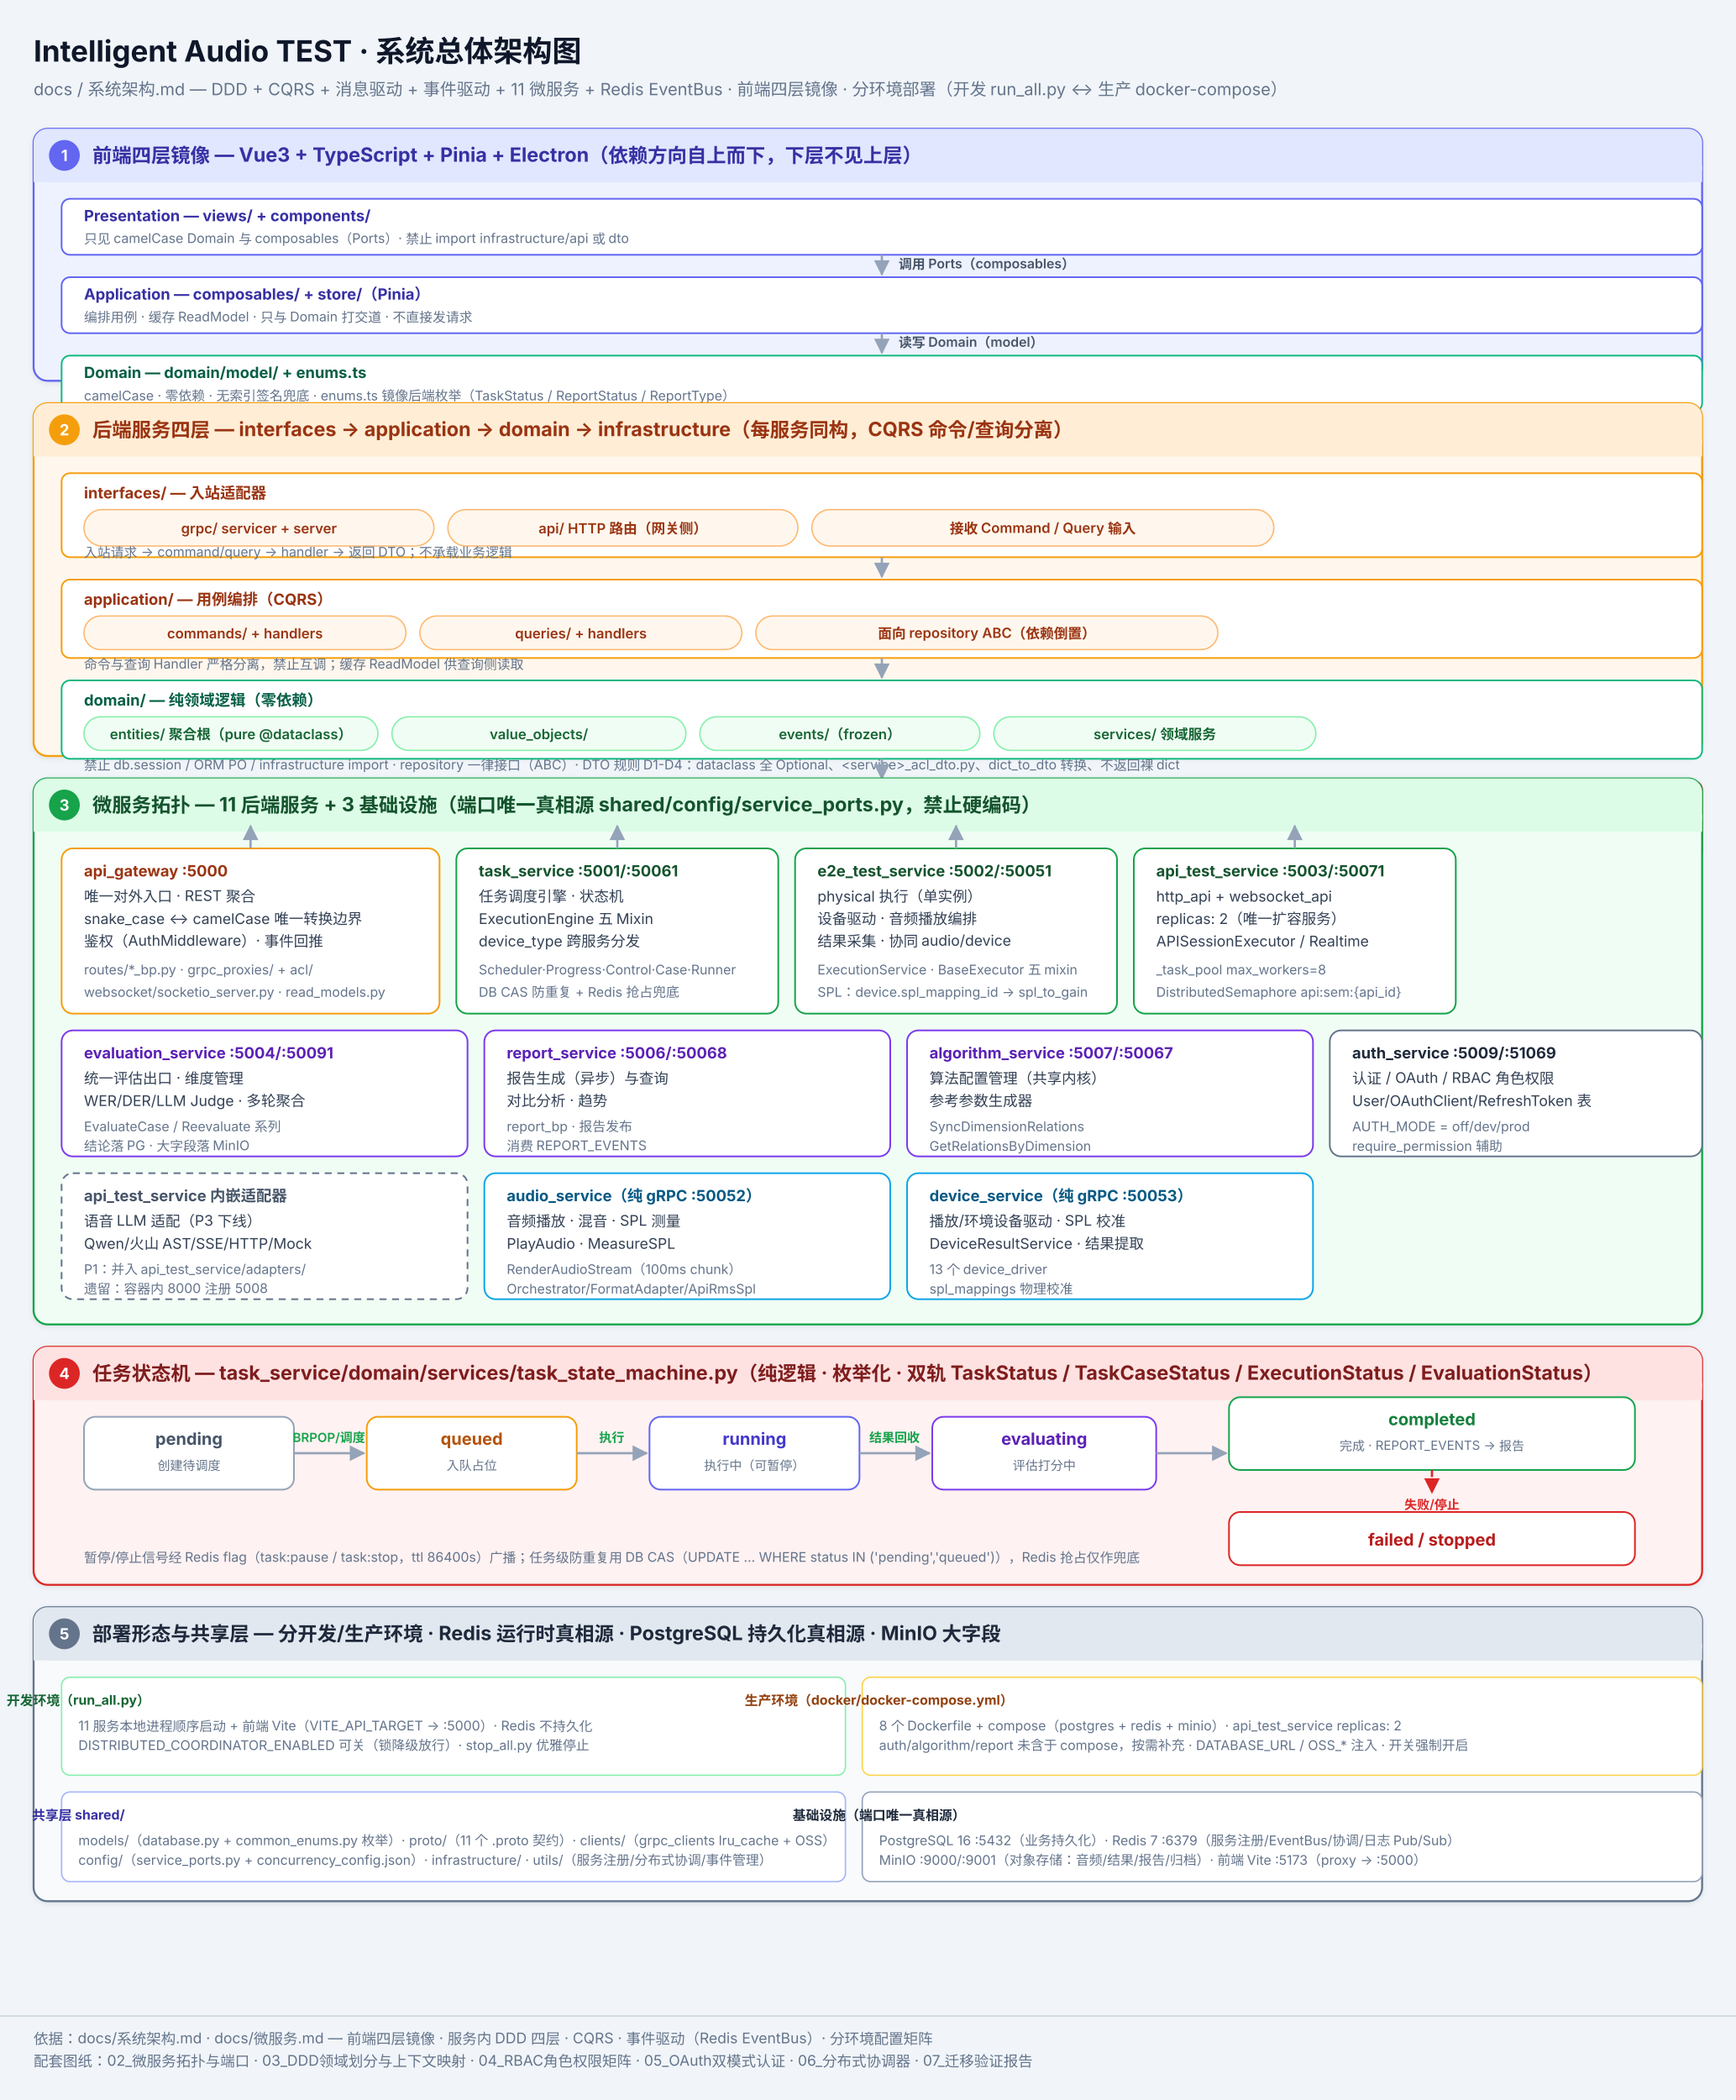
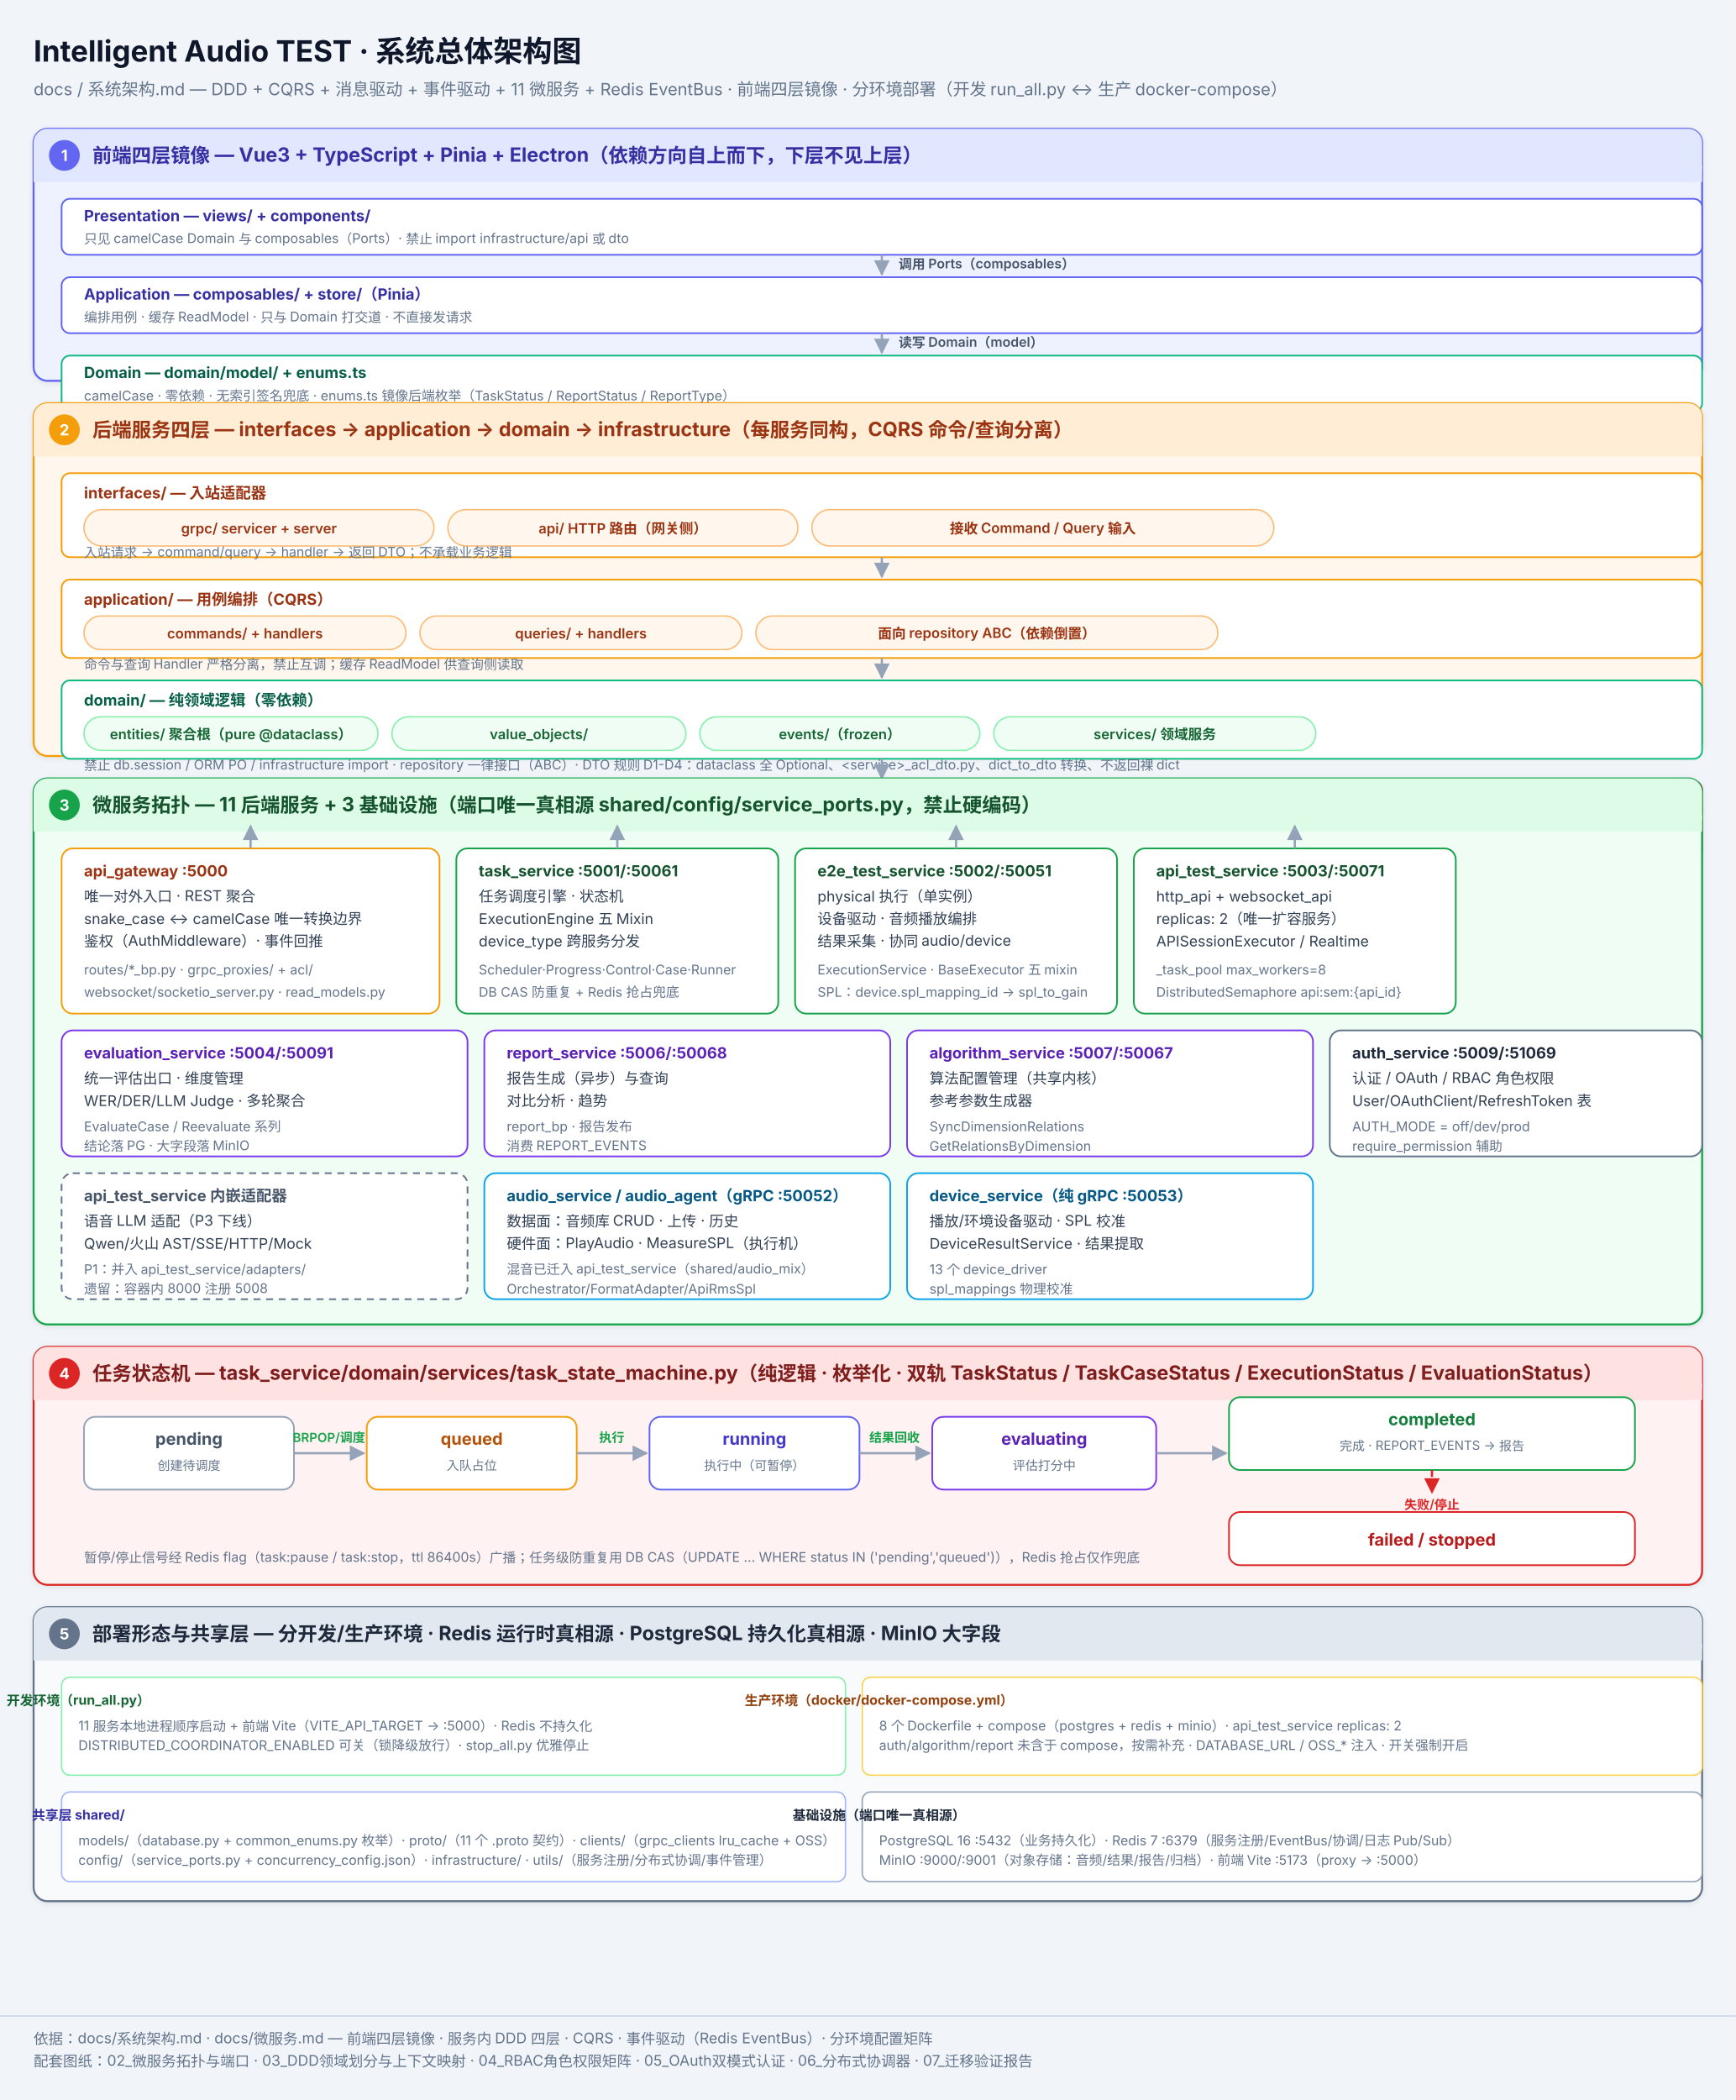
<svg xmlns="http://www.w3.org/2000/svg" viewBox="0 0 1240 1500" font-family="system-ui, -apple-system, 'Segoe UI', 'Microsoft YaHei', 'PingFang SC', sans-serif">
  <defs>
    <marker id="arrow" viewBox="0 0 10 10" refX="9" refY="5" markerWidth="7" markerHeight="7" orient="auto-start-reverse">
      <path d="M0,0 L10,5 L0,10 z" fill="#94a3b8" />
    </marker>
    <marker id="arrowRed" viewBox="0 0 10 10" refX="9" refY="5" markerWidth="7" markerHeight="7" orient="auto-start-reverse">
      <path d="M0,0 L10,5 L0,10 z" fill="#dc2626" />
    </marker>
    <marker id="arrowViolet" viewBox="0 0 10 10" refX="9" refY="5" markerWidth="7" markerHeight="7" orient="auto-start-reverse">
      <path d="M0,0 L10,5 L0,10 z" fill="#7c3aed" />
    </marker>
    <filter id="softShadow" x="-20%" y="-20%" width="140%" height="140%">
      <feDropShadow dx="0" dy="1" stdDeviation="2" flood-color="#0f172a" flood-opacity="0.08" />
    </filter>
    <style>
      .sec-title { font-size: 14px; font-weight: 700; }
      .flow { stroke: #94a3b8; stroke-width: 1.6; fill: none; marker-end: url(#arrow); }
      .flow-red { stroke: #dc2626; stroke-width: 1.6; fill: none; stroke-dasharray: 5 4; marker-end: url(#arrowRed); }
      .flow-violet { stroke: #7c3aed; stroke-width: 1.8; fill: none; stroke-dasharray: 6 4; marker-end: url(#arrowViolet); }
      .box-name { font-size: 12.5px; font-weight: 600; fill: #1e293b; }
      .box-desc { font-size: 10px; fill: #64748b; }
      .note { font-size: 9.5px; fill: #64748b; }
      .body { font-size: 10.5px; fill: #334155; }
      .pill-t { font-size: 10px; font-weight: 600; text-anchor: middle; }
      .chip-t { font-size: 9.5px; text-anchor: middle; }
      .st-n { font-size: 12px; font-weight: 700; text-anchor: middle; }
      .st-d { font-size: 9px; text-anchor: middle; }
    </style>
  </defs>
  <rect x="0" y="0" width="1240" height="1500" fill="#f1f5f9" />
  <text x="24" y="44" font-size="21" font-weight="700" fill="#0f172a">Intelligent Audio TEST · 系统总体架构图</text>
  <text x="24" y="68" font-size="12" fill="#64748b">docs / 系统架构.md — DDD + CQRS + 消息驱动 + 事件驱动 + 11 微服务 + Redis EventBus · 前端四层镜像 · 分环境部署（开发 run_all.py ↔ 生产 docker-compose）</text>
  <rect x="24" y="92" width="1192" height="180" rx="10" fill="#eef2ff" stroke="#6366f1" stroke-width="1.4" filter="url(#softShadow)" />
  <rect x="24" y="92" width="1192" height="38" rx="10" fill="#e0e7ff" />
  <rect x="24" y="118" width="1192" height="12" fill="#e0e7ff" />
  <circle cx="46" cy="111" r="11" fill="#6366f1" />
  <text x="46" y="115" font-size="11" font-weight="700" fill="#ffffff" text-anchor="middle">1</text>
  <text x="66" y="116" class="sec-title" fill="#3730a3">前端四层镜像 — Vue3 + TypeScript + Pinia + Electron（依赖方向自上而下，下层不见上层）</text>
  <rect x="44" y="142" width="1172" height="40" rx="6" fill="#ffffff" stroke="#6366f1" stroke-width="1.2" />
  <text x="60" y="158" font-size="11" font-weight="700" fill="#3730a3">Presentation — views/ + components/</text>
  <text x="60" y="174" class="note">只见 camelCase Domain 与 composables（Ports）· 禁止 import infrastructure/api 或 dto</text>
  <line x1="630" y1="182" x2="630" y2="196" class="flow" />
  <text x="642" y="192" font-size="9.5" font-weight="600" fill="#475569">调用 Ports（composables）</text>
  <rect x="44" y="198" width="1172" height="40" rx="6" fill="#ffffff" stroke="#6366f1" stroke-width="1.2" />
  <text x="60" y="214" font-size="11" font-weight="700" fill="#3730a3">Application — composables/ + store/（Pinia）</text>
  <text x="60" y="230" class="note">编排用例 · 缓存 ReadModel · 只与 Domain 打交道 · 不直接发请求</text>
  <line x1="630" y1="238" x2="630" y2="252" class="flow" />
  <text x="642" y="248" font-size="9.5" font-weight="600" fill="#475569">读写 Domain（model）</text>
  <rect x="44" y="254" width="1172" height="40" rx="6" fill="#ffffff" stroke="#10b981" stroke-width="1.2" />
  <text x="60" y="270" font-size="11" font-weight="700" fill="#065f46">Domain — domain/model/ + enums.ts</text>
  <text x="60" y="286" class="note">camelCase · 零依赖 · 无索引签名兜底 · enums.ts 镜像后端枚举（TaskStatus / ReportStatus / ReportType）</text>
  <line x1="630" y1="294" x2="630" y2="308" class="flow" />
  <text x="642" y="304" font-size="9.5" font-weight="600" fill="#475569">经 Port 由 Infrastructure 实现</text>
  <rect x="44" y="310" width="1172" height="40" rx="6" fill="#ffffff" stroke="#64748b" stroke-width="1.2" />
  <text x="60" y="326" font-size="11" font-weight="700" fill="#1e293b">Infrastructure — api/ + adapters/ + dto/ + http/</text>
  <text x="60" y="342" class="note">唯一知道 snake_case 的层 · socket 通道接入（utils/socket.ts + infrastructure/socket/taskChannel.ts）· 与后端强命名契约在此收敛</text>
  <rect x="24" y="288" width="1192" height="252" rx="10" fill="#fff7ed" stroke="#f59e0b" stroke-width="1.4" filter="url(#softShadow)" />
  <rect x="24" y="288" width="1192" height="38" rx="10" fill="#ffedd5" />
  <rect x="24" y="314" width="1192" height="12" fill="#ffedd5" />
  <circle cx="46" cy="307" r="11" fill="#f59e0b" />
  <text x="46" y="311" font-size="11" font-weight="700" fill="#ffffff" text-anchor="middle">2</text>
  <text x="66" y="312" class="sec-title" fill="#9a3412">后端服务四层 — interfaces → application → domain → infrastructure（每服务同构，CQRS 命令/查询分离）</text>
  <rect x="44" y="338" width="1172" height="60" rx="6" fill="#ffffff" stroke="#f59e0b" stroke-width="1.2" />
  <text x="60" y="356" font-size="11" font-weight="700" fill="#9a3412">interfaces/ — 入站适配器</text>
  <rect x="60" y="364" width="250" height="26" rx="13" fill="#fff7ed" stroke="#fdba74" stroke-width="1" />
  <text x="185" y="381" class="pill-t" fill="#9a3412">grpc/ servicer + server</text>
  <rect x="320" y="364" width="250" height="26" rx="13" fill="#fff7ed" stroke="#fdba74" stroke-width="1" />
  <text x="445" y="381" class="pill-t" fill="#9a3412">api/ HTTP 路由（网关侧）</text>
  <rect x="580" y="364" width="330" height="26" rx="13" fill="#fff7ed" stroke="#fdba74" stroke-width="1" />
  <text x="745" y="381" class="pill-t" fill="#9a3412">接收 Command / Query 输入</text>
  <text x="60" y="398" class="note">入站请求 → command/query → handler → 返回 DTO；不承载业务逻辑</text>
  <line x1="630" y1="398" x2="630" y2="412" class="flow" />
  <rect x="44" y="414" width="1172" height="56" rx="6" fill="#ffffff" stroke="#f59e0b" stroke-width="1.2" />
  <text x="60" y="432" font-size="11" font-weight="700" fill="#9a3412">application/ — 用例编排（CQRS）</text>
  <rect x="60" y="440" width="230" height="24" rx="12" fill="#fff7ed" stroke="#fdba74" stroke-width="1" />
  <text x="175" y="456" class="pill-t" fill="#9a3412">commands/ + handlers</text>
  <rect x="300" y="440" width="230" height="24" rx="12" fill="#fff7ed" stroke="#fdba74" stroke-width="1" />
  <text x="415" y="456" class="pill-t" fill="#9a3412">queries/ + handlers</text>
  <rect x="540" y="440" width="330" height="24" rx="12" fill="#fff7ed" stroke="#fdba74" stroke-width="1" />
  <text x="705" y="456" class="pill-t" fill="#9a3412">面向 repository ABC（依赖倒置）</text>
  <text x="60" y="478" class="note">命令与查询 Handler 严格分离，禁止互调；缓存 ReadModel 供查询侧读取</text>
  <line x1="630" y1="470" x2="630" y2="484" class="flow" />
  <rect x="44" y="486" width="1172" height="56" rx="6" fill="#ffffff" stroke="#10b981" stroke-width="1.2" />
  <text x="60" y="504" font-size="11" font-weight="700" fill="#065f46">domain/ — 纯领域逻辑（零依赖）</text>
  <rect x="60" y="512" width="210" height="24" rx="12" fill="#f0fdf4" stroke="#86efac" stroke-width="1" />
  <text x="165" y="528" class="pill-t" fill="#166534">entities/ 聚合根（pure @dataclass）</text>
  <rect x="280" y="512" width="210" height="24" rx="12" fill="#f0fdf4" stroke="#86efac" stroke-width="1" />
  <text x="385" y="528" class="pill-t" fill="#166534">value_objects/</text>
  <rect x="500" y="512" width="200" height="24" rx="12" fill="#f0fdf4" stroke="#86efac" stroke-width="1" />
  <text x="600" y="528" class="pill-t" fill="#166534">events/（frozen）</text>
  <rect x="710" y="512" width="230" height="24" rx="12" fill="#f0fdf4" stroke="#86efac" stroke-width="1" />
  <text x="825" y="528" class="pill-t" fill="#166534">services/ 领域服务</text>
  <text x="60" y="550" class="note">禁止 db.session / ORM PO / infrastructure import · repository 一律接口（ABC）· DTO 规则 D1-D4：dataclass 全 Optional、&lt;service&gt;_acl_dto.py、dict_to_dto 转换、不返回裸 dict</text>
  <line x1="630" y1="542" x2="630" y2="556" class="flow" />
  <rect x="44" y="558" width="1172" height="56" rx="6" fill="#ffffff" stroke="#dc2626" stroke-width="1.2" />
  <text x="60" y="576" font-size="11" font-weight="700" fill="#7f1d1d">infrastructure/ — 技术实现</text>
  <rect x="60" y="584" width="200" height="24" rx="12" fill="#fef2f2" stroke="#fca5a5" stroke-width="1" />
  <text x="160" y="600" class="pill-t" fill="#991b1b">persistence/ PO + Repository</text>
  <rect x="270" y="584" width="220" height="24" rx="12" fill="#fef2f2" stroke="#fca5a5" stroke-width="1" />
  <text x="380" y="600" class="pill-t" fill="#991b1b">acl/ ACL 仓储（gRPC 出站）</text>
  <rect x="500" y="584" width="200" height="24" rx="12" fill="#fef2f2" stroke="#fca5a5" stroke-width="1" />
  <text x="600" y="600" class="pill-t" fill="#991b1b">oss/ 大字段落盘</text>
  <rect x="710" y="584" width="290" height="24" rx="12" fill="#fef2f2" stroke="#fca5a5" stroke-width="1" />
  <text x="855" y="600" class="pill-t" fill="#991b1b">实现 domain 定义的 ABC</text>
  <text x="60" y="622" class="note">唯一知道 snake_case 的层 · 跨服务数据访问必须经 ACL gRPC（repository 返回 dict 或 Entity）</text>
  <rect x="24" y="556" width="1192" height="390" rx="10" fill="#f0fdf4" stroke="#16a34a" stroke-width="1.4" filter="url(#softShadow)" />
  <rect x="24" y="556" width="1192" height="38" rx="10" fill="#dcfce7" />
  <rect x="24" y="582" width="1192" height="12" fill="#dcfce7" />
  <circle cx="46" cy="575" r="11" fill="#16a34a" />
  <text x="46" y="579" font-size="11" font-weight="700" fill="#ffffff" text-anchor="middle">3</text>
  <text x="66" y="580" class="sec-title" fill="#14532d">微服务拓扑 — 11 后端服务 + 3 基础设施（端口唯一真相源 shared/config/service_ports.py，禁止硬编码）</text>
  <rect x="44" y="606" width="270" height="118" rx="8" fill="#ffffff" stroke="#f59e0b" stroke-width="1.2" />
  <text x="60" y="626" font-size="11" font-weight="700" fill="#9a3412">api_gateway :5000</text>
  <text x="60" y="644" class="body">唯一对外入口 · REST 聚合</text>
  <text x="60" y="660" class="body">snake_case ↔ camelCase 唯一转换边界</text>
  <text x="60" y="676" class="body">鉴权（AuthMiddleware）· 事件回推</text>
  <text x="60" y="696" class="note">routes/*_bp.py · grpc_proxies/ + acl/</text>
  <text x="60" y="712" class="note">websocket/socketio_server.py · read_models.py</text>
  <rect x="326" y="606" width="230" height="118" rx="8" fill="#ffffff" stroke="#16a34a" stroke-width="1.2" />
  <text x="342" y="626" font-size="11" font-weight="700" fill="#14532d">task_service :5001/:50061</text>
  <text x="342" y="644" class="body">任务调度引擎 · 状态机</text>
  <text x="342" y="660" class="body">ExecutionEngine 五 Mixin</text>
  <text x="342" y="676" class="body">device_type 跨服务分发</text>
  <text x="342" y="696" class="note">Scheduler·Progress·Control·Case·Runner</text>
  <text x="342" y="712" class="note">DB CAS 防重复 + Redis 抢占兜底</text>
  <rect x="568" y="606" width="230" height="118" rx="8" fill="#ffffff" stroke="#16a34a" stroke-width="1.2" />
  <text x="584" y="626" font-size="11" font-weight="700" fill="#14532d">e2e_test_service :5002/:50051</text>
  <text x="584" y="644" class="body">physical 执行（单实例）</text>
  <text x="584" y="660" class="body">设备驱动 · 音频播放编排</text>
  <text x="584" y="676" class="body">结果采集 · 协同 audio/device</text>
  <text x="584" y="696" class="note">ExecutionService · BaseExecutor 五 mixin</text>
  <text x="584" y="712" class="note">SPL：device.spl_mapping_id → spl_to_gain</text>
  <rect x="810" y="606" width="230" height="118" rx="8" fill="#ffffff" stroke="#16a34a" stroke-width="1.2" />
  <text x="826" y="626" font-size="11" font-weight="700" fill="#14532d">api_test_service :5003/:50071</text>
  <text x="826" y="644" class="body">http_api + websocket_api</text>
  <text x="826" y="660" class="body">replicas: 2（唯一扩容服务）</text>
  <text x="826" y="676" class="body">APISessionExecutor / Realtime</text>
  <text x="826" y="696" class="note">_task_pool max_workers=8</text>
  <text x="826" y="712" class="note">DistributedSemaphore api:sem:{api_id}</text>
  <line x1="179" y1="606" x2="179" y2="590" class="flow" />
  <line x1="441" y1="606" x2="441" y2="590" class="flow" />
  <line x1="683" y1="606" x2="683" y2="590" class="flow" />
  <line x1="925" y1="606" x2="925" y2="590" class="flow" />
  <rect x="44" y="736" width="290" height="90" rx="8" fill="#ffffff" stroke="#7c3aed" stroke-width="1.2" />
  <text x="60" y="756" font-size="11" font-weight="700" fill="#5b21b6">evaluation_service :5004/:50091</text>
  <text x="60" y="774" class="body">统一评估出口 · 维度管理</text>
  <text x="60" y="790" class="body">WER/DER/LLM Judge · 多轮聚合</text>
  <text x="60" y="808" class="note">EvaluateCase / Reevaluate 系列</text>
  <text x="60" y="822" class="note">结论落 PG · 大字段落 MinIO</text>
  <rect x="346" y="736" width="290" height="90" rx="8" fill="#ffffff" stroke="#7c3aed" stroke-width="1.2" />
  <text x="362" y="756" font-size="11" font-weight="700" fill="#5b21b6">report_service :5006/:50068</text>
  <text x="362" y="774" class="body">报告生成（异步）与查询</text>
  <text x="362" y="790" class="body">对比分析 · 趋势</text>
  <text x="362" y="808" class="note">report_bp · 报告发布</text>
  <text x="362" y="822" class="note">消费 REPORT_EVENTS</text>
  <rect x="648" y="736" width="290" height="90" rx="8" fill="#ffffff" stroke="#7c3aed" stroke-width="1.2" />
  <text x="664" y="756" font-size="11" font-weight="700" fill="#5b21b6">algorithm_service :5007/:50067</text>
  <text x="664" y="774" class="body">算法配置管理（共享内核）</text>
  <text x="664" y="790" class="body">参考参数生成器</text>
  <text x="664" y="808" class="note">SyncDimensionRelations</text>
  <text x="664" y="822" class="note">GetRelationsByDimension</text>
  <rect x="950" y="736" width="266" height="90" rx="8" fill="#ffffff" stroke="#64748b" stroke-width="1.2" />
  <text x="966" y="756" font-size="11" font-weight="700" fill="#1e293b">auth_service :5009/:51069</text>
  <text x="966" y="774" class="body">认证 / OAuth / RBAC 角色权限</text>
  <text x="966" y="790" class="body">User/OAuthClient/RefreshToken 表</text>
  <text x="966" y="808" class="note">AUTH_MODE = off/dev/prod</text>
  <text x="966" y="822" class="note">require_permission 辅助</text>
  <rect x="44" y="838" width="290" height="90" rx="8" fill="#ffffff" stroke="#64748b" stroke-width="1.2" stroke-dasharray="5 4" />
  <text x="60" y="858" font-size="11" font-weight="700" fill="#475569">api_test_service 内嵌适配器</text>
  <text x="60" y="876" class="body">语音 LLM 适配（P3 下线）</text>
  <text x="60" y="892" class="body">Qwen/火山 AST/SSE/HTTP/Mock</text>
  <text x="60" y="910" class="note">P1：并入 api_test_service/adapters/</text>
  <text x="60" y="924" class="note">遗留：容器内 8000 注册 5008</text>
  <rect x="346" y="838" width="290" height="90" rx="8" fill="#ffffff" stroke="#0ea5e9" stroke-width="1.2" />
-   <text x="362" y="858" font-size="11" font-weight="700" fill="#075985">audio_service（纯 gRPC :50052）</text>
-   <text x="362" y="876" class="body">音频播放 · 混音 · SPL 测量</text>
-   <text x="362" y="892" class="body">PlayAudio · MeasureSPL</text>
-   <text x="362" y="910" class="note">RenderAudioStream（100ms chunk）</text>
+   <text x="362" y="858" font-size="11" font-weight="700" fill="#075985">audio_service / audio_agent（gRPC :50052）</text>
+   <text x="362" y="876" class="body">数据面：音频库 CRUD · 上传 · 历史</text>
+   <text x="362" y="892" class="body">硬件面：PlayAudio · MeasureSPL（执行机）</text>
+   <text x="362" y="910" class="note">混音已迁入 api_test_service（shared/audio_mix）</text>
  <text x="362" y="924" class="note">Orchestrator/FormatAdapter/ApiRmsSpl</text>
  <rect x="648" y="838" width="290" height="90" rx="8" fill="#ffffff" stroke="#0ea5e9" stroke-width="1.2" />
  <text x="664" y="858" font-size="11" font-weight="700" fill="#075985">device_service（纯 gRPC :50053）</text>
  <text x="664" y="876" class="body">播放/环境设备驱动 · SPL 校准</text>
  <text x="664" y="892" class="body">DeviceResultService · 结果提取</text>
  <text x="664" y="910" class="note">13 个 device_driver</text>
  <text x="664" y="924" class="note">spl_mappings 物理校准</text>
  <rect x="24" y="962" width="1192" height="170" rx="10" fill="#fef2f2" stroke="#dc2626" stroke-width="1.4" filter="url(#softShadow)" />
  <rect x="24" y="962" width="1192" height="38" rx="10" fill="#fee2e2" />
  <rect x="24" y="988" width="1192" height="12" fill="#fee2e2" />
  <circle cx="46" cy="981" r="11" fill="#dc2626" />
  <text x="46" y="985" font-size="11" font-weight="700" fill="#ffffff" text-anchor="middle">4</text>
  <text x="66" y="986" class="sec-title" fill="#7f1d1d">任务状态机 — task_service/domain/services/task_state_machine.py（纯逻辑 · 枚举化 · 双轨 TaskStatus / TaskCaseStatus / ExecutionStatus / EvaluationStatus）</text>
  <rect x="60" y="1012" width="150" height="52" rx="8" fill="#ffffff" stroke="#94a3b8" stroke-width="1.2" />
  <text x="135" y="1032" class="st-n" fill="#475569">pending</text>
  <text x="135" y="1050" class="st-d" fill="#64748b">创建待调度</text>
  <line x1="210" y1="1038" x2="260" y2="1038" class="flow" />
  <text x="235" y="1030" font-size="9" font-weight="600" fill="#16a34a" text-anchor="middle">BRPOP/调度</text>
  <rect x="262" y="1012" width="150" height="52" rx="8" fill="#ffffff" stroke="#f59e0b" stroke-width="1.2" />
  <text x="337" y="1032" class="st-n" fill="#b45309">queued</text>
  <text x="337" y="1050" class="st-d" fill="#64748b">入队占位</text>
  <line x1="412" y1="1038" x2="462" y2="1038" class="flow" />
  <text x="437" y="1030" font-size="9" font-weight="600" fill="#16a34a" text-anchor="middle">执行</text>
  <rect x="464" y="1012" width="150" height="52" rx="8" fill="#ffffff" stroke="#6366f1" stroke-width="1.2" />
  <text x="539" y="1032" class="st-n" fill="#4338ca">running</text>
  <text x="539" y="1050" class="st-d" fill="#64748b">执行中（可暂停）</text>
  <line x1="614" y1="1038" x2="664" y2="1038" class="flow" />
  <text x="639" y="1030" font-size="9" font-weight="600" fill="#16a34a" text-anchor="middle">结果回收</text>
  <rect x="666" y="1012" width="160" height="52" rx="8" fill="#ffffff" stroke="#7c3aed" stroke-width="1.2" />
  <text x="746" y="1032" class="st-n" fill="#5b21b6">evaluating</text>
  <text x="746" y="1050" class="st-d" fill="#64748b">评估打分中</text>
  <line x1="826" y1="1038" x2="876" y2="1038" class="flow" />
  <rect x="878" y="998" width="290" height="52" rx="8" fill="#ffffff" stroke="#16a34a" stroke-width="1.2" />
  <text x="1023" y="1018" class="st-n" fill="#15803d">completed</text>
  <text x="1023" y="1036" class="st-d" fill="#64748b">完成 · REPORT_EVENTS → 报告</text>
  <line x1="1023" y1="1050" x2="1023" y2="1066" class="flow-red" />
  <text x="1023" y="1078" font-size="9" font-weight="600" fill="#dc2626" text-anchor="middle">失败/停止</text>
  <rect x="878" y="1080" width="290" height="38" rx="8" fill="#ffffff" stroke="#dc2626" stroke-width="1.2" />
  <text x="1023" y="1104" class="st-n" fill="#b91c1c">failed / stopped</text>
  <text x="60" y="1116" class="note">暂停/停止信号经 Redis flag（task:pause / task:stop，ttl 86400s）广播；任务级防重复用 DB CAS（UPDATE … WHERE status IN ('pending','queued')），Redis 抢占仅作兜底</text>
  <rect x="24" y="1148" width="1192" height="210" rx="10" fill="#f8fafc" stroke="#64748b" stroke-width="1.4" filter="url(#softShadow)" />
  <rect x="24" y="1148" width="1192" height="38" rx="10" fill="#e2e8f0" />
  <rect x="24" y="1174" width="1192" height="12" fill="#e2e8f0" />
  <circle cx="46" cy="1167" r="11" fill="#64748b" />
  <text x="46" y="1171" font-size="11" font-weight="700" fill="#ffffff" text-anchor="middle">5</text>
  <text x="66" y="1172" class="sec-title" fill="#1e293b">部署形态与共享层 — 分开发/生产环境 · Redis 运行时真相源 · PostgreSQL 持久化真相源 · MinIO 大字段</text>
  <rect x="44" y="1198" width="560" height="70" rx="6" fill="#ffffff" stroke="#86efac" stroke-width="1" />
  <text x="56" y="1218" class="chip-t" fill="#166534" text-anchor="start" font-weight="700">开发环境（run_all.py）</text>
  <text x="56" y="1236" class="note" text-anchor="start">11 服务本地进程顺序启动 + 前端 Vite（VITE_API_TARGET → :5000）· Redis 不持久化</text>
  <text x="56" y="1250" class="note" text-anchor="start">DISTRIBUTED_COORDINATOR_ENABLED 可关（锁降级放行）· stop_all.py 优雅停止</text>
  <rect x="616" y="1198" width="600" height="70" rx="6" fill="#ffffff" stroke="#fcd34d" stroke-width="1" />
  <text x="628" y="1218" class="chip-t" fill="#92400e" text-anchor="start" font-weight="700">生产环境（docker/docker-compose.yml）</text>
  <text x="628" y="1236" class="note" text-anchor="start">8 个 Dockerfile + compose（postgres + redis + minio）· api_test_service replicas: 2</text>
  <text x="628" y="1250" class="note" text-anchor="start">auth/algorithm/report 未含于 compose，按需补充 · DATABASE_URL / OSS_* 注入 · 开关强制开启</text>
  <rect x="44" y="1280" width="560" height="64" rx="6" fill="#ffffff" stroke="#a5b4fc" stroke-width="1" />
  <text x="56" y="1300" class="chip-t" fill="#3730a3" text-anchor="start" font-weight="700">共享层 shared/</text>
  <text x="56" y="1318" class="note" text-anchor="start">models/（database.py + common_enums.py 枚举）· proto/（11 个 .proto 契约）· clients/（grpc_clients lru_cache + OSS）</text>
  <text x="56" y="1332" class="note" text-anchor="start">config/（service_ports.py + concurrency_config.json）· infrastructure/ · utils/（服务注册/分布式协调/事件管理）</text>
  <rect x="616" y="1280" width="600" height="64" rx="6" fill="#ffffff" stroke="#94a3b8" stroke-width="1" />
  <text x="628" y="1300" class="chip-t" fill="#1e293b" text-anchor="start" font-weight="700">基础设施（端口唯一真相源）</text>
  <text x="628" y="1318" class="note" text-anchor="start">PostgreSQL 16 :5432（业务持久化）· Redis 7 :6379（服务注册/EventBus/协调/日志 Pub/Sub）</text>
  <text x="628" y="1332" class="note" text-anchor="start">MinIO :9000/:9001（对象存储：音频/结果/报告/归档）· 前端 Vite :5173（proxy → :5000）</text>
  <line x1="0" y1="1440" x2="1240" y2="1440" stroke="#cbd5e1" stroke-width="1" />
  <text x="24" y="1460" font-size="10.5" fill="#64748b">依据：docs/系统架构.md · docs/微服务.md — 前端四层镜像 · 服务内 DDD 四层 · CQRS · 事件驱动（Redis EventBus）· 分环境配置矩阵</text>
  <text x="24" y="1476" font-size="10.5" fill="#64748b">配套图纸：02_微服务拓扑与端口 · 03_DDD领域划分与上下文映射 · 04_RBAC角色权限矩阵 · 05_OAuth双模式认证 · 06_分布式协调器 · 07_迁移验证报告</text>
</svg>
